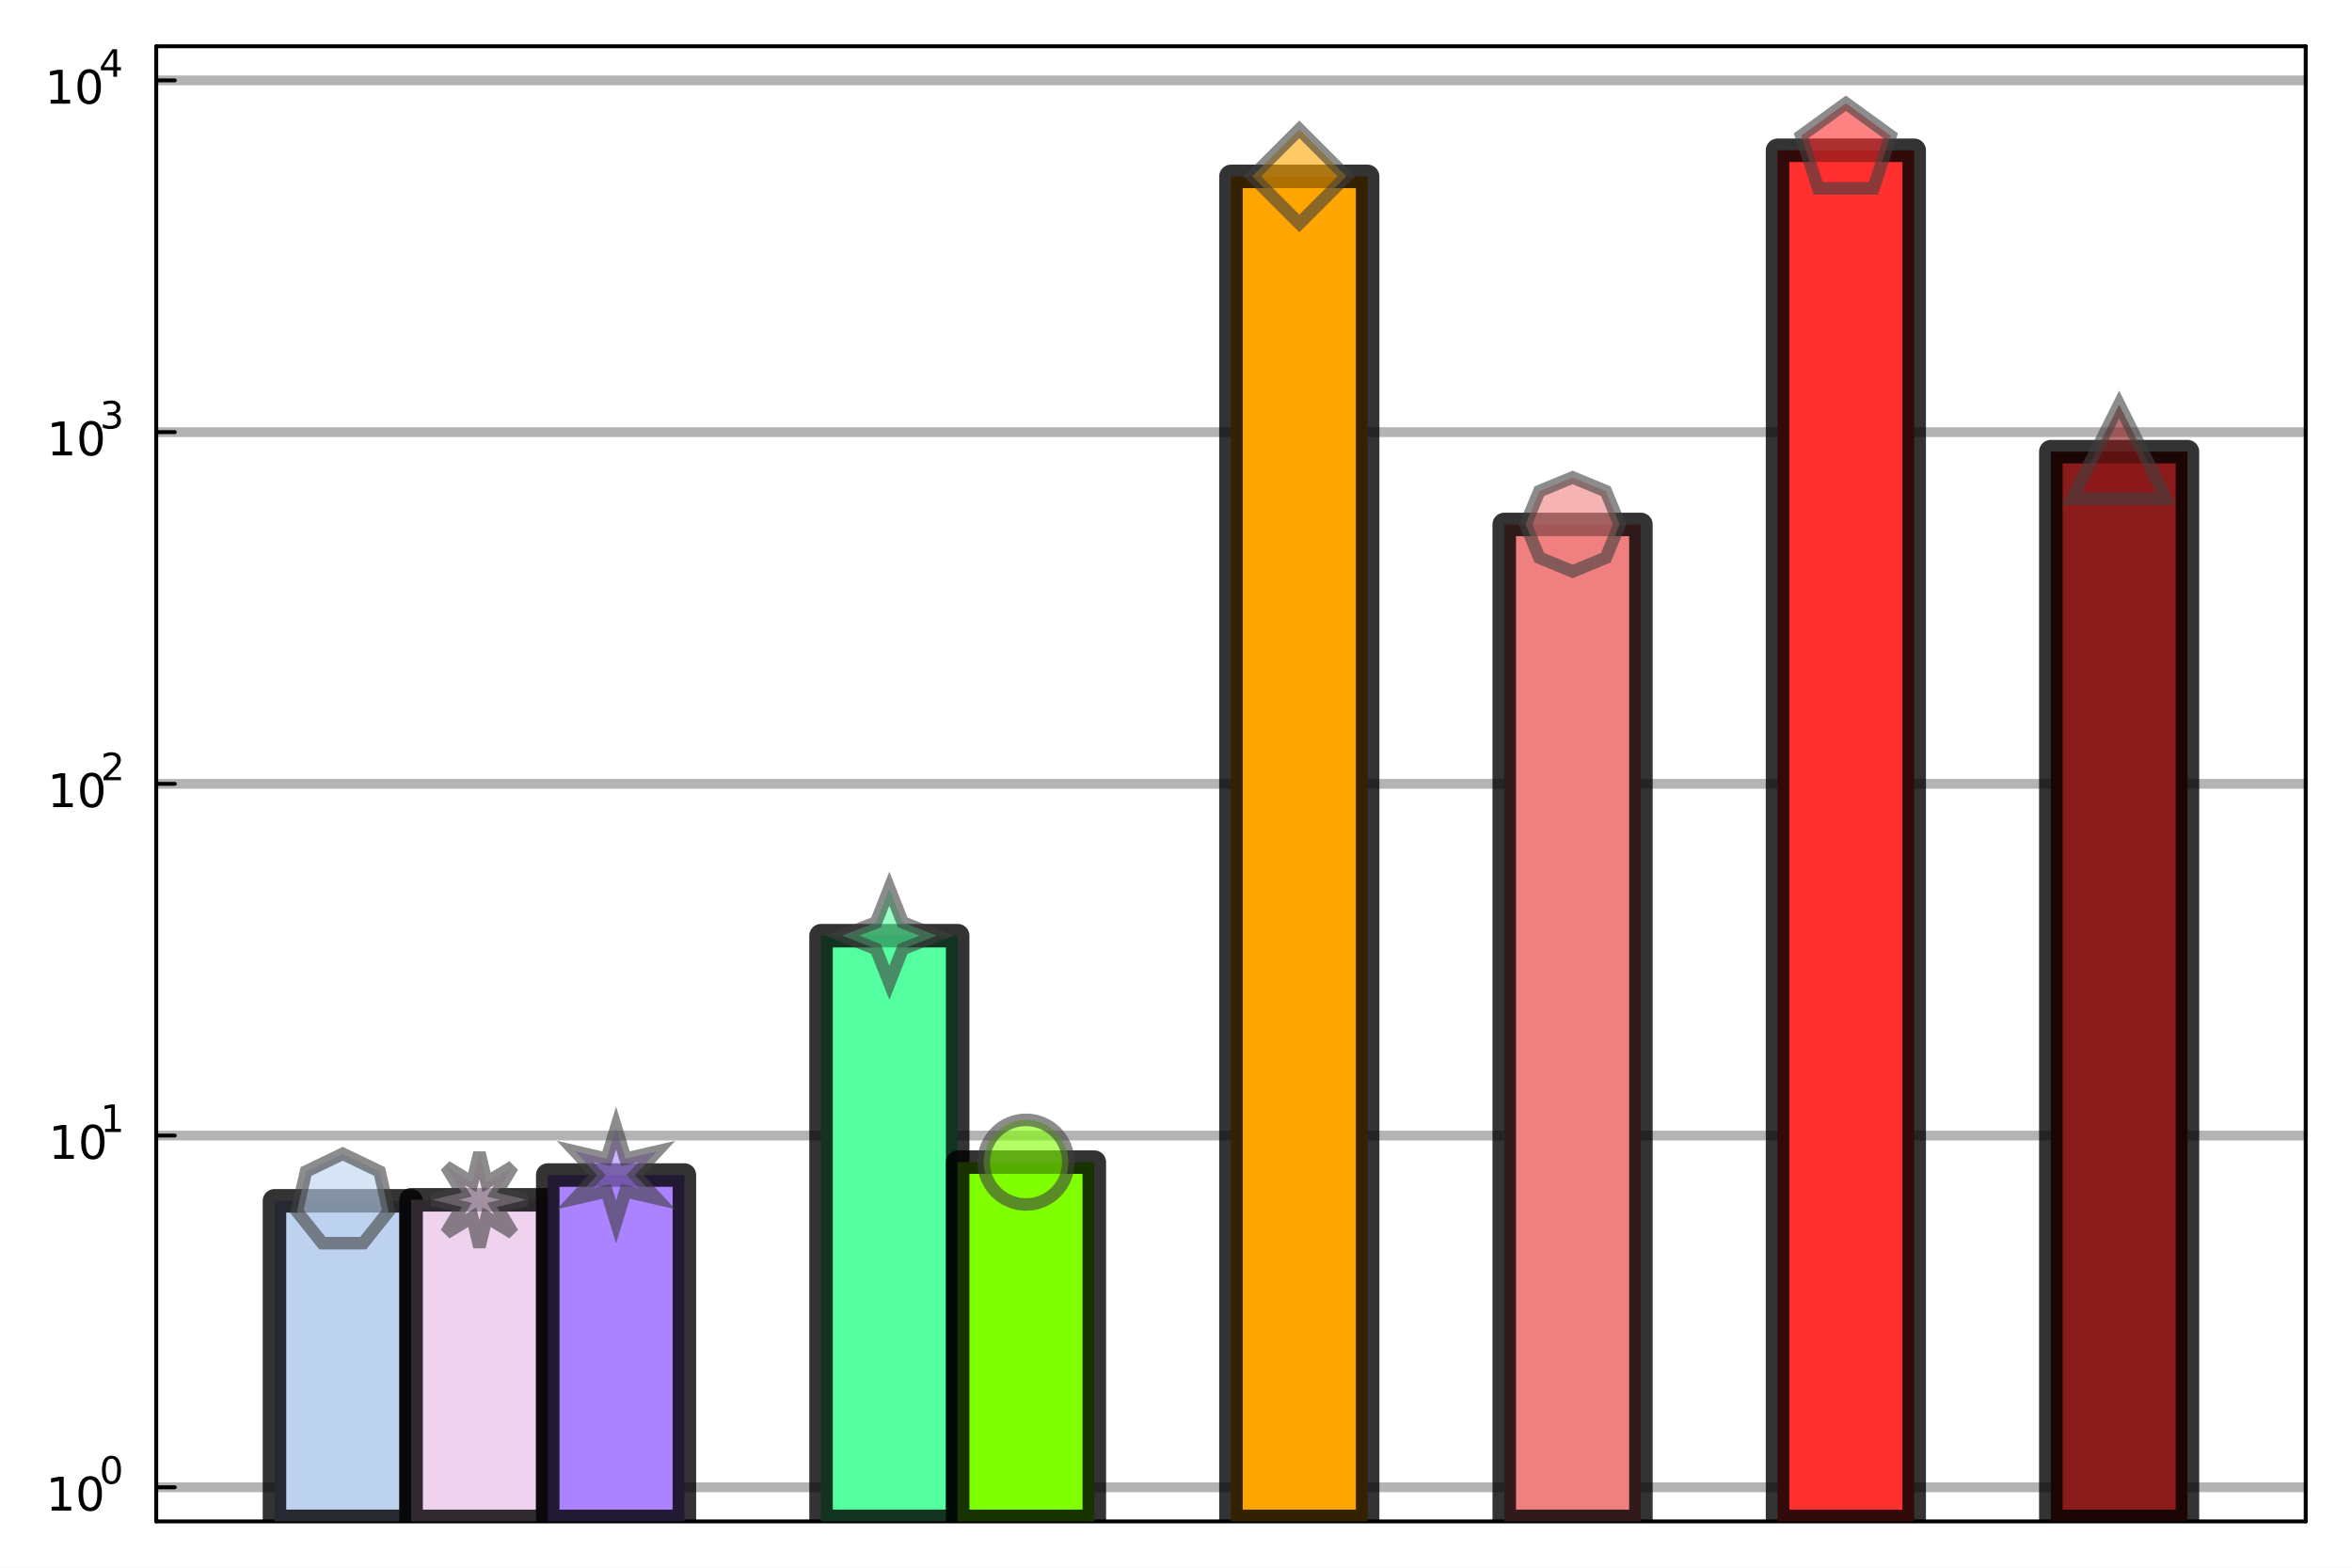
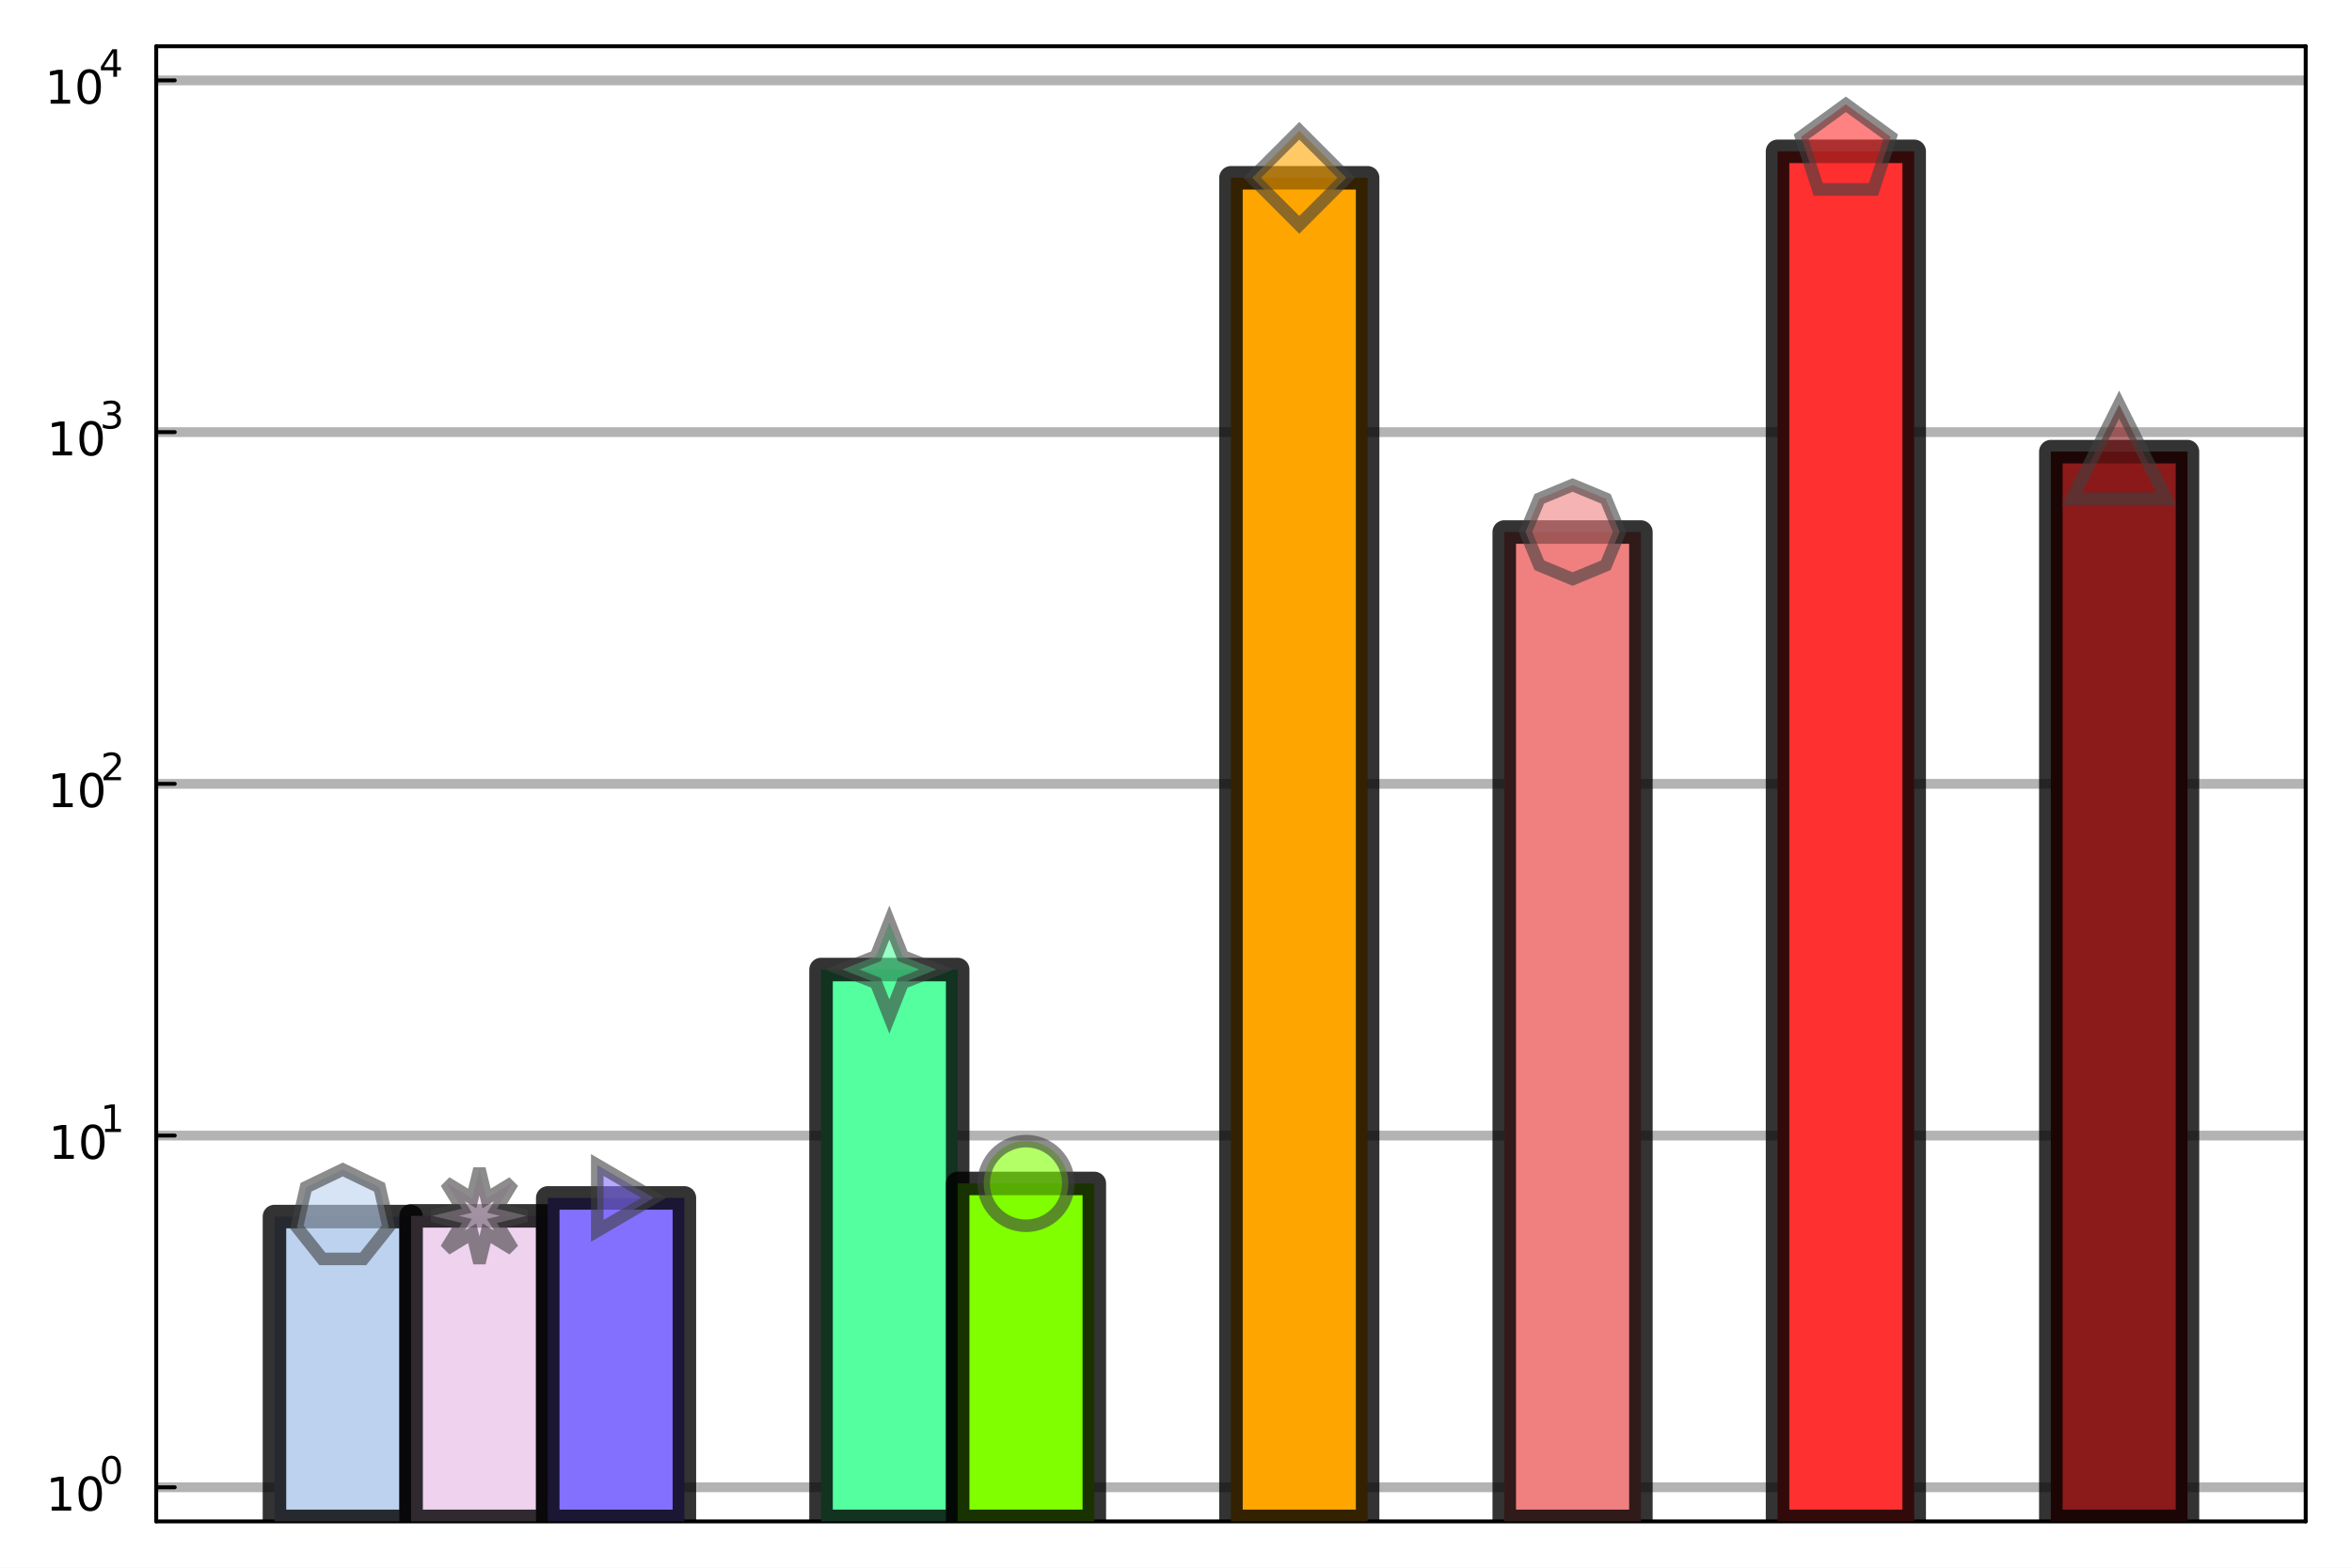
<svg xmlns="http://www.w3.org/2000/svg" width="600" height="400" viewBox="0 0 2400 1600">
  <defs>
-     <clipPath id="clip160">
+     <clipPath id="clip070">
      <rect x="0" y="0" width="2400" height="1600" />
    </clipPath>
  </defs>
-   <path clip-path="url(#clip160)" d=" M0 1600 L2400 1600 L2400 0 L0 0  Z   " fill="#ffffff" fill-rule="evenodd" fill-opacity="1" />
+   <path clip-path="url(#clip070)" d=" M0 1600 L2400 1600 L2400 0 L0 0  Z   " fill="#ffffff" fill-rule="evenodd" fill-opacity="1" />
  <defs>
-     <clipPath id="clip161">
+     <clipPath id="clip071">
      <rect x="480" y="0" width="1681" height="1600" />
    </clipPath>
  </defs>
-   <path clip-path="url(#clip160)" d=" M159.422 1552.76 L2352.76 1552.76 L2352.76 47.244 L159.422 47.244  Z   " fill="#ffffff" fill-rule="evenodd" fill-opacity="1" />
+   <path clip-path="url(#clip070)" d=" M159.422 1552.76 L2352.76 1552.76 L2352.76 47.244 L159.422 47.244  Z   " fill="#ffffff" fill-rule="evenodd" fill-opacity="1" />
  <defs>
-     <clipPath id="clip162">
+     <clipPath id="clip072">
      <rect x="159" y="47" width="2194" height="1507" />
    </clipPath>
  </defs>
-   <polyline clip-path="url(#clip160)" style="stroke:#000000; stroke-linecap:round; stroke-linejoin:round; stroke-width:4; stroke-opacity:1; fill:none" points="   159.422,1552.76 2352.76,1552.76    " />
-   <polyline clip-path="url(#clip160)" style="stroke:#000000; stroke-linecap:round; stroke-linejoin:round; stroke-width:4; stroke-opacity:1; fill:none" points="   159.422,47.244 2352.76,47.244    " />
-   <polyline clip-path="url(#clip162)" style="stroke:#000000; stroke-linecap:round; stroke-linejoin:round; stroke-width:10; stroke-opacity:0.3; fill:none" points="   159.422,1517.97 2352.76,1517.97    " />
-   <polyline clip-path="url(#clip162)" style="stroke:#000000; stroke-linecap:round; stroke-linejoin:round; stroke-width:10; stroke-opacity:0.3; fill:none" points="   159.422,1158.98 2352.76,1158.98    " />
-   <polyline clip-path="url(#clip162)" style="stroke:#000000; stroke-linecap:round; stroke-linejoin:round; stroke-width:10; stroke-opacity:0.3; fill:none" points="   159.422,800 2352.76,800    " />
-   <polyline clip-path="url(#clip162)" style="stroke:#000000; stroke-linecap:round; stroke-linejoin:round; stroke-width:10; stroke-opacity:0.3; fill:none" points="   159.422,441.017 2352.76,441.017    " />
-   <polyline clip-path="url(#clip162)" style="stroke:#000000; stroke-linecap:round; stroke-linejoin:round; stroke-width:10; stroke-opacity:0.3; fill:none" points="   159.422,82.033 2352.76,82.033    " />
-   <polyline clip-path="url(#clip160)" style="stroke:#000000; stroke-linecap:round; stroke-linejoin:round; stroke-width:4; stroke-opacity:1; fill:none" points="   159.422,1552.76 159.422,47.244    " />
-   <polyline clip-path="url(#clip160)" style="stroke:#000000; stroke-linecap:round; stroke-linejoin:round; stroke-width:4; stroke-opacity:1; fill:none" points="   2352.76,1552.76 2352.76,47.244    " />
-   <polyline clip-path="url(#clip160)" style="stroke:#000000; stroke-linecap:round; stroke-linejoin:round; stroke-width:4; stroke-opacity:1; fill:none" points="   159.422,1517.97 178.32,1517.97    " />
-   <polyline clip-path="url(#clip160)" style="stroke:#000000; stroke-linecap:round; stroke-linejoin:round; stroke-width:4; stroke-opacity:1; fill:none" points="   159.422,1158.98 178.32,1158.98    " />
-   <polyline clip-path="url(#clip160)" style="stroke:#000000; stroke-linecap:round; stroke-linejoin:round; stroke-width:4; stroke-opacity:1; fill:none" points="   159.422,800 178.32,800    " />
-   <polyline clip-path="url(#clip160)" style="stroke:#000000; stroke-linecap:round; stroke-linejoin:round; stroke-width:4; stroke-opacity:1; fill:none" points="   159.422,441.017 178.32,441.017    " />
-   <polyline clip-path="url(#clip160)" style="stroke:#000000; stroke-linecap:round; stroke-linejoin:round; stroke-width:4; stroke-opacity:1; fill:none" points="   159.422,82.033 178.32,82.033    " />
-   <path clip-path="url(#clip160)" d="M52.717 1537.76 L60.355 1537.76 L60.355 1511.39 L52.045 1513.06 L52.045 1508.8 L60.309 1507.13 L64.985 1507.13 L64.985 1537.76 L72.624 1537.76 L72.624 1541.69 L52.717 1541.69 L52.717 1537.76 Z" fill="#000000" fill-rule="evenodd" fill-opacity="1" />
-   <path clip-path="url(#clip160)" d="M92.068 1510.21 Q88.457 1510.21 86.629 1513.78 Q84.823 1517.32 84.823 1524.45 Q84.823 1531.56 86.629 1535.12 Q88.457 1538.66 92.068 1538.66 Q95.703 1538.66 97.508 1535.12 Q99.337 1531.56 99.337 1524.45 Q99.337 1517.32 97.508 1513.78 Q95.703 1510.21 92.068 1510.21 M92.068 1506.51 Q97.878 1506.51 100.934 1511.12 Q104.013 1515.7 104.013 1524.45 Q104.013 1533.18 100.934 1537.78 Q97.878 1542.37 92.068 1542.37 Q86.258 1542.37 83.18 1537.78 Q80.124 1533.18 80.124 1524.45 Q80.124 1515.7 83.18 1511.12 Q86.258 1506.51 92.068 1506.51 Z" fill="#000000" fill-rule="evenodd" fill-opacity="1" />
-   <path clip-path="url(#clip160)" d="M113.717 1488.71 Q110.783 1488.71 109.298 1491.6 Q107.831 1494.48 107.831 1500.27 Q107.831 1506.05 109.298 1508.94 Q110.783 1511.82 113.717 1511.82 Q116.67 1511.82 118.137 1508.94 Q119.623 1506.05 119.623 1500.27 Q119.623 1494.48 118.137 1491.6 Q116.67 1488.71 113.717 1488.71 M113.717 1485.7 Q118.438 1485.7 120.921 1489.44 Q123.422 1493.16 123.422 1500.27 Q123.422 1507.36 120.921 1511.11 Q118.438 1514.83 113.717 1514.83 Q108.997 1514.83 106.495 1511.11 Q104.013 1507.36 104.013 1500.27 Q104.013 1493.16 106.495 1489.44 Q108.997 1485.7 113.717 1485.7 Z" fill="#000000" fill-rule="evenodd" fill-opacity="1" />
-   <path clip-path="url(#clip160)" d="M55.406 1178.78 L63.045 1178.78 L63.045 1152.41 L54.735 1154.08 L54.735 1149.82 L62.999 1148.15 L67.675 1148.15 L67.675 1178.78 L75.314 1178.78 L75.314 1182.71 L55.406 1182.71 L55.406 1178.78 Z" fill="#000000" fill-rule="evenodd" fill-opacity="1" />
-   <path clip-path="url(#clip160)" d="M94.758 1151.23 Q91.147 1151.23 89.318 1154.79 Q87.513 1158.34 87.513 1165.47 Q87.513 1172.57 89.318 1176.14 Q91.147 1179.68 94.758 1179.68 Q98.392 1179.68 100.198 1176.14 Q102.026 1172.57 102.026 1165.47 Q102.026 1158.34 100.198 1154.79 Q98.392 1151.23 94.758 1151.23 M94.758 1147.53 Q100.568 1147.53 103.623 1152.13 Q106.702 1156.72 106.702 1165.47 Q106.702 1174.19 103.623 1178.8 Q100.568 1183.38 94.758 1183.38 Q88.948 1183.38 85.869 1178.8 Q82.813 1174.19 82.813 1165.47 Q82.813 1156.72 85.869 1152.13 Q88.948 1147.53 94.758 1147.53 Z" fill="#000000" fill-rule="evenodd" fill-opacity="1" />
-   <path clip-path="url(#clip160)" d="M107.248 1152.1 L113.454 1152.1 L113.454 1130.68 L106.702 1132.04 L106.702 1128.57 L113.417 1127.22 L117.216 1127.22 L117.216 1152.1 L123.422 1152.1 L123.422 1155.3 L107.248 1155.3 L107.248 1152.1 Z" fill="#000000" fill-rule="evenodd" fill-opacity="1" />
-   <path clip-path="url(#clip160)" d="M54.297 819.792 L61.935 819.792 L61.935 793.427 L53.625 795.093 L53.625 790.834 L61.889 789.168 L66.565 789.168 L66.565 819.792 L74.204 819.792 L74.204 823.728 L54.297 823.728 L54.297 819.792 Z" fill="#000000" fill-rule="evenodd" fill-opacity="1" />
-   <path clip-path="url(#clip160)" d="M93.648 792.246 Q90.037 792.246 88.208 795.811 Q86.403 799.353 86.403 806.482 Q86.403 813.589 88.208 817.154 Q90.037 820.695 93.648 820.695 Q97.282 820.695 99.088 817.154 Q100.917 813.589 100.917 806.482 Q100.917 799.353 99.088 795.811 Q97.282 792.246 93.648 792.246 M93.648 788.543 Q99.458 788.543 102.514 793.149 Q105.593 797.732 105.593 806.482 Q105.593 815.209 102.514 819.816 Q99.458 824.399 93.648 824.399 Q87.838 824.399 84.759 819.816 Q81.704 815.209 81.704 806.482 Q81.704 797.732 84.759 793.149 Q87.838 788.543 93.648 788.543 Z" fill="#000000" fill-rule="evenodd" fill-opacity="1" />
-   <path clip-path="url(#clip160)" d="M110.163 793.12 L123.422 793.12 L123.422 796.317 L105.593 796.317 L105.593 793.12 Q107.755 790.882 111.479 787.12 Q115.222 783.34 116.181 782.249 Q118.006 780.199 118.72 778.788 Q119.454 777.359 119.454 775.986 Q119.454 773.748 117.874 772.337 Q116.313 770.927 113.793 770.927 Q112.006 770.927 110.012 771.547 Q108.038 772.168 105.781 773.428 L105.781 769.591 Q108.075 768.67 110.069 768.2 Q112.062 767.729 113.717 767.729 Q118.081 767.729 120.676 769.911 Q123.272 772.093 123.272 775.742 Q123.272 777.472 122.614 779.033 Q121.974 780.575 120.263 782.682 Q119.792 783.227 117.272 785.841 Q114.752 788.437 110.163 793.12 Z" fill="#000000" fill-rule="evenodd" fill-opacity="1" />
-   <path clip-path="url(#clip160)" d="M53.638 460.809 L61.277 460.809 L61.277 434.443 L52.967 436.11 L52.967 431.851 L61.231 430.184 L65.907 430.184 L65.907 460.809 L73.546 460.809 L73.546 464.744 L53.638 464.744 L53.638 460.809 Z" fill="#000000" fill-rule="evenodd" fill-opacity="1" />
-   <path clip-path="url(#clip160)" d="M92.99 433.263 Q89.379 433.263 87.55 436.828 Q85.745 440.369 85.745 447.499 Q85.745 454.605 87.55 458.17 Q89.379 461.712 92.99 461.712 Q96.624 461.712 98.43 458.17 Q100.258 454.605 100.258 447.499 Q100.258 440.369 98.43 436.828 Q96.624 433.263 92.99 433.263 M92.99 429.559 Q98.8 429.559 101.856 434.166 Q104.934 438.749 104.934 447.499 Q104.934 456.226 101.856 460.832 Q98.8 465.415 92.99 465.415 Q87.18 465.415 84.101 460.832 Q81.046 456.226 81.046 447.499 Q81.046 438.749 84.101 434.166 Q87.18 429.559 92.99 429.559 Z" fill="#000000" fill-rule="evenodd" fill-opacity="1" />
-   <path clip-path="url(#clip160)" d="M117.63 422.194 Q120.357 422.777 121.88 424.62 Q123.422 426.463 123.422 429.171 Q123.422 433.328 120.564 435.603 Q117.705 437.879 112.439 437.879 Q110.671 437.879 108.79 437.522 Q106.928 437.183 104.934 436.487 L104.934 432.82 Q106.514 433.742 108.395 434.212 Q110.276 434.682 112.326 434.682 Q115.899 434.682 117.761 433.271 Q119.642 431.861 119.642 429.171 Q119.642 426.689 117.893 425.297 Q116.162 423.886 113.059 423.886 L109.787 423.886 L109.787 420.764 L113.21 420.764 Q116.012 420.764 117.498 419.654 Q118.984 418.526 118.984 416.42 Q118.984 414.257 117.441 413.109 Q115.918 411.943 113.059 411.943 Q111.498 411.943 109.711 412.282 Q107.925 412.62 105.781 413.335 L105.781 409.95 Q107.943 409.348 109.824 409.047 Q111.724 408.746 113.398 408.746 Q117.724 408.746 120.244 410.721 Q122.764 412.677 122.764 416.025 Q122.764 418.357 121.429 419.974 Q120.093 421.573 117.63 422.194 Z" fill="#000000" fill-rule="evenodd" fill-opacity="1" />
-   <path clip-path="url(#clip160)" d="M51.663 101.826 L59.302 101.826 L59.302 75.46 L50.992 77.127 L50.992 72.867 L59.256 71.201 L63.932 71.201 L63.932 101.826 L71.571 101.826 L71.571 105.761 L51.663 105.761 L51.663 101.826 Z" fill="#000000" fill-rule="evenodd" fill-opacity="1" />
-   <path clip-path="url(#clip160)" d="M91.015 74.279 Q87.404 74.279 85.575 77.844 Q83.77 81.386 83.77 88.516 Q83.77 95.622 85.575 99.187 Q87.404 102.728 91.015 102.728 Q94.649 102.728 96.455 99.187 Q98.284 95.622 98.284 88.516 Q98.284 81.386 96.455 77.844 Q94.649 74.279 91.015 74.279 M91.015 70.576 Q96.825 70.576 99.881 75.182 Q102.959 79.766 102.959 88.516 Q102.959 97.242 99.881 101.849 Q96.825 106.432 91.015 106.432 Q85.205 106.432 82.126 101.849 Q79.071 97.242 79.071 88.516 Q79.071 79.766 82.126 75.182 Q85.205 70.576 91.015 70.576 Z" fill="#000000" fill-rule="evenodd" fill-opacity="1" />
-   <path clip-path="url(#clip160)" d="M115.636 53.581 L106.044 68.57 L115.636 68.57 L115.636 53.581 M114.639 50.27 L119.416 50.27 L119.416 68.57 L123.422 68.57 L123.422 71.73 L119.416 71.73 L119.416 78.35 L115.636 78.35 L115.636 71.73 L102.959 71.73 L102.959 68.062 L114.639 50.27 Z" fill="#000000" fill-rule="evenodd" fill-opacity="1" />
-   <path clip-path="url(#clip162)" d=" M280.06 1225.57 L280.06 1552.76 L419.492 1552.76 L419.492 1225.57 L280.06 1225.57 L280.06 1225.57  Z   " fill="#bcd2ee" fill-rule="evenodd" fill-opacity="1" />
-   <polyline clip-path="url(#clip162)" style="stroke:#000000; stroke-linecap:round; stroke-linejoin:round; stroke-width:24; stroke-opacity:0.8; fill:none" points="   280.06,1225.57 280.06,1552.76 419.492,1552.76 419.492,1225.57 280.06,1225.57    " />
-   <path clip-path="url(#clip162)" d=" M419.492 1224.52 L419.492 1552.76 L558.925 1552.76 L558.925 1224.52 L419.492 1224.52 L419.492 1224.52  Z   " fill="#eed2ee" fill-rule="evenodd" fill-opacity="1" />
-   <polyline clip-path="url(#clip162)" style="stroke:#000000; stroke-linecap:round; stroke-linejoin:round; stroke-width:24; stroke-opacity:0.8; fill:none" points="   419.492,1224.52 419.492,1552.76 558.925,1552.76 558.925,1224.52 419.492,1224.52    " />
-   <path clip-path="url(#clip162)" d=" M558.925 1199.25 L558.925 1552.76 L698.358 1552.76 L698.358 1199.25 L558.925 1199.25 L558.925 1199.25  Z   " fill="#ab82ff" fill-rule="evenodd" fill-opacity="1" />
-   <polyline clip-path="url(#clip162)" style="stroke:#000000; stroke-linecap:round; stroke-linejoin:round; stroke-width:24; stroke-opacity:0.8; fill:none" points="   558.925,1199.25 558.925,1552.76 698.358,1552.76 698.358,1199.25 558.925,1199.25    " />
-   <path clip-path="url(#clip162)" d=" M837.791 954.968 L837.791 1552.76 L977.224 1552.76 L977.224 954.968 L837.791 954.968 L837.791 954.968  Z   " fill="#54ff9f" fill-rule="evenodd" fill-opacity="1" />
-   <polyline clip-path="url(#clip162)" style="stroke:#000000; stroke-linecap:round; stroke-linejoin:round; stroke-width:24; stroke-opacity:0.8; fill:none" points="   837.791,954.968 837.791,1552.76 977.224,1552.76 977.224,954.968 837.791,954.968    " />
-   <path clip-path="url(#clip162)" d=" M977.224 1186.11 L977.224 1552.76 L1116.66 1552.76 L1116.66 1186.11 L977.224 1186.11 L977.224 1186.11  Z   " fill="#7fff00" fill-rule="evenodd" fill-opacity="1" />
-   <polyline clip-path="url(#clip162)" style="stroke:#000000; stroke-linecap:round; stroke-linejoin:round; stroke-width:24; stroke-opacity:0.8; fill:none" points="   977.224,1186.11 977.224,1552.76 1116.66,1552.76 1116.66,1186.11 977.224,1186.11    " />
-   <path clip-path="url(#clip162)" d=" M1256.09 180.028 L1256.09 1552.76 L1395.52 1552.76 L1395.52 180.028 L1256.09 180.028 L1256.09 180.028  Z   " fill="#ffa500" fill-rule="evenodd" fill-opacity="1" />
-   <polyline clip-path="url(#clip162)" style="stroke:#000000; stroke-linecap:round; stroke-linejoin:round; stroke-width:24; stroke-opacity:0.8; fill:none" points="   1256.09,180.028 1256.09,1552.76 1395.52,1552.76 1395.52,180.028 1256.09,180.028    " />
-   <path clip-path="url(#clip162)" d=" M1534.95 535.251 L1534.95 1552.76 L1674.39 1552.76 L1674.39 535.251 L1534.95 535.251 L1534.95 535.251  Z   " fill="#f08080" fill-rule="evenodd" fill-opacity="1" />
-   <polyline clip-path="url(#clip162)" style="stroke:#000000; stroke-linecap:round; stroke-linejoin:round; stroke-width:24; stroke-opacity:0.8; fill:none" points="   1534.95,535.251 1534.95,1552.76 1674.39,1552.76 1674.39,535.251 1534.95,535.251    " />
-   <path clip-path="url(#clip162)" d=" M1813.82 153.393 L1813.82 1552.76 L1953.25 1552.76 L1953.25 153.393 L1813.82 153.393 L1813.82 153.393  Z   " fill="#ff3030" fill-rule="evenodd" fill-opacity="1" />
-   <polyline clip-path="url(#clip162)" style="stroke:#000000; stroke-linecap:round; stroke-linejoin:round; stroke-width:24; stroke-opacity:0.8; fill:none" points="   1813.82,153.393 1813.82,1552.76 1953.25,1552.76 1953.25,153.393 1813.82,153.393    " />
-   <path clip-path="url(#clip162)" d=" M2092.69 460.93 L2092.69 1552.76 L2232.12 1552.76 L2232.12 460.93 L2092.69 460.93 L2092.69 460.93  Z   " fill="#8b1a1a" fill-rule="evenodd" fill-opacity="1" />
-   <polyline clip-path="url(#clip162)" style="stroke:#000000; stroke-linecap:round; stroke-linejoin:round; stroke-width:24; stroke-opacity:0.8; fill:none" points="   2092.69,460.93 2092.69,1552.76 2232.12,1552.76 2232.12,460.93 2092.69,460.93    " />
-   <circle clip-path="url(#clip162)" style="fill:#bcd2ee; stroke:none; fill-opacity:0" cx="349.776" cy="1225.57" r="2" />
-   <circle clip-path="url(#clip162)" style="fill:#eed2ee; stroke:none; fill-opacity:0" cx="489.209" cy="1224.52" r="2" />
-   <circle clip-path="url(#clip162)" style="fill:#ab82ff; stroke:none; fill-opacity:0" cx="628.642" cy="1199.25" r="2" />
-   <circle clip-path="url(#clip162)" style="fill:#54ff9f; stroke:none; fill-opacity:0" cx="907.507" cy="954.968" r="2" />
-   <circle clip-path="url(#clip162)" style="fill:#7fff00; stroke:none; fill-opacity:0" cx="1046.94" cy="1186.11" r="2" />
-   <circle clip-path="url(#clip162)" style="fill:#ffa500; stroke:none; fill-opacity:0" cx="1325.81" cy="180.028" r="2" />
-   <circle clip-path="url(#clip162)" style="fill:#f08080; stroke:none; fill-opacity:0" cx="1604.67" cy="535.251" r="2" />
-   <circle clip-path="url(#clip162)" style="fill:#ff3030; stroke:none; fill-opacity:0" cx="1883.54" cy="153.393" r="2" />
-   <circle clip-path="url(#clip162)" style="fill:#8b1a1a; stroke:none; fill-opacity:0" cx="2162.4" cy="460.93" r="2" />
-   <path clip-path="url(#clip162)" d="M349.776 1177.57 L312.24 1195.67 L302.976 1236.27 L328.944 1268.82 L370.608 1268.82 L396.576 1236.27 L387.312 1195.67 Z" fill="#bcd2ee" fill-rule="evenodd" fill-opacity="0.6" stroke="#404040" stroke-opacity="0.6" stroke-width="12.8" />
-   <path clip-path="url(#clip162)" d="M489.209 1272.52 L481.865 1242.28 L455.273 1258.45 L471.449 1231.86 L441.209 1224.52 L471.449 1217.17 L455.273 1190.58 L481.865 1206.76 L489.209 1176.52 L496.553 1206.76 L523.145 1190.58 L506.969 1217.17 L537.209 1224.52 L506.969 1231.86 L523.145 1258.45 L496.553 1242.28 L489.209 1272.52 Z" fill="#eed2ee" fill-rule="evenodd" fill-opacity="0.6" stroke="#404040" stroke-opacity="0.6" stroke-width="12.8" />
-   <path clip-path="url(#clip162)" d="M628.642 1247.25 L619.042 1215.85 L587.074 1223.25 L609.442 1199.25 L587.074 1175.25 L619.042 1182.64 L628.642 1151.25 L638.242 1182.64 L670.21 1175.25 L647.842 1199.25 L670.21 1223.25 L638.242 1215.85 L628.642 1247.25 Z" fill="#ab82ff" fill-rule="evenodd" fill-opacity="0.6" stroke="#404040" stroke-opacity="0.6" stroke-width="12.8" />
-   <path clip-path="url(#clip162)" d="M907.507 1002.97 L893.923 968.552 L859.507 954.968 L893.923 941.384 L907.507 906.968 L921.091 941.384 L955.507 954.968 L921.091 968.552 L907.507 1002.97 Z" fill="#54ff9f" fill-rule="evenodd" fill-opacity="0.6" stroke="#404040" stroke-opacity="0.6" stroke-width="12.8" />
-   <circle clip-path="url(#clip162)" cx="1046.94" cy="1186.11" r="43.2" fill="#7fff00" fill-rule="evenodd" fill-opacity="0.6" stroke="#404040" stroke-opacity="0.6" stroke-width="12.8" />
-   <path clip-path="url(#clip162)" d="M1325.81 132.028 L1277.81 180.028 L1325.81 228.028 L1373.81 180.028 L1325.81 132.028 Z" fill="#ffa500" fill-rule="evenodd" fill-opacity="0.6" stroke="#404040" stroke-opacity="0.6" stroke-width="12.8" />
-   <path clip-path="url(#clip162)" d="M1604.67 583.251 L1570.74 569.187 L1556.67 535.251 L1570.74 501.315 L1604.67 487.251 L1638.61 501.315 L1652.67 535.251 L1638.61 569.187 Z" fill="#f08080" fill-rule="evenodd" fill-opacity="0.6" stroke="#404040" stroke-opacity="0.6" stroke-width="12.8" />
-   <path clip-path="url(#clip162)" d="M1883.54 105.393 L1837.89 138.561 L1855.31 192.225 L1911.76 192.225 L1929.18 138.561 Z" fill="#ff3030" fill-rule="evenodd" fill-opacity="0.6" stroke="#404040" stroke-opacity="0.6" stroke-width="12.8" />
-   <path clip-path="url(#clip162)" d="M2162.4 412.93 L2114.4 508.93 L2210.4 508.93 L2162.4 412.93 Z" fill="#8b1a1a" fill-rule="evenodd" fill-opacity="0.6" stroke="#404040" stroke-opacity="0.6" stroke-width="12.8" />
+   <polyline clip-path="url(#clip070)" style="stroke:#000000; stroke-linecap:round; stroke-linejoin:round; stroke-width:4; stroke-opacity:1; fill:none" points="   159.422,1552.76 2352.76,1552.76    " />
+   <polyline clip-path="url(#clip070)" style="stroke:#000000; stroke-linecap:round; stroke-linejoin:round; stroke-width:4; stroke-opacity:1; fill:none" points="   159.422,47.244 2352.76,47.244    " />
+   <polyline clip-path="url(#clip072)" style="stroke:#000000; stroke-linecap:round; stroke-linejoin:round; stroke-width:10; stroke-opacity:0.3; fill:none" points="   159.422,1517.97 2352.76,1517.97    " />
+   <polyline clip-path="url(#clip072)" style="stroke:#000000; stroke-linecap:round; stroke-linejoin:round; stroke-width:10; stroke-opacity:0.3; fill:none" points="   159.422,1158.98 2352.76,1158.98    " />
+   <polyline clip-path="url(#clip072)" style="stroke:#000000; stroke-linecap:round; stroke-linejoin:round; stroke-width:10; stroke-opacity:0.3; fill:none" points="   159.422,800 2352.76,800    " />
+   <polyline clip-path="url(#clip072)" style="stroke:#000000; stroke-linecap:round; stroke-linejoin:round; stroke-width:10; stroke-opacity:0.3; fill:none" points="   159.422,441.017 2352.76,441.017    " />
+   <polyline clip-path="url(#clip072)" style="stroke:#000000; stroke-linecap:round; stroke-linejoin:round; stroke-width:10; stroke-opacity:0.3; fill:none" points="   159.422,82.033 2352.76,82.033    " />
+   <polyline clip-path="url(#clip070)" style="stroke:#000000; stroke-linecap:round; stroke-linejoin:round; stroke-width:4; stroke-opacity:1; fill:none" points="   159.422,1552.76 159.422,47.244    " />
+   <polyline clip-path="url(#clip070)" style="stroke:#000000; stroke-linecap:round; stroke-linejoin:round; stroke-width:4; stroke-opacity:1; fill:none" points="   2352.76,1552.76 2352.76,47.244    " />
+   <polyline clip-path="url(#clip070)" style="stroke:#000000; stroke-linecap:round; stroke-linejoin:round; stroke-width:4; stroke-opacity:1; fill:none" points="   159.422,1517.97 178.32,1517.97    " />
+   <polyline clip-path="url(#clip070)" style="stroke:#000000; stroke-linecap:round; stroke-linejoin:round; stroke-width:4; stroke-opacity:1; fill:none" points="   159.422,1158.98 178.32,1158.98    " />
+   <polyline clip-path="url(#clip070)" style="stroke:#000000; stroke-linecap:round; stroke-linejoin:round; stroke-width:4; stroke-opacity:1; fill:none" points="   159.422,800 178.32,800    " />
+   <polyline clip-path="url(#clip070)" style="stroke:#000000; stroke-linecap:round; stroke-linejoin:round; stroke-width:4; stroke-opacity:1; fill:none" points="   159.422,441.017 178.32,441.017    " />
+   <polyline clip-path="url(#clip070)" style="stroke:#000000; stroke-linecap:round; stroke-linejoin:round; stroke-width:4; stroke-opacity:1; fill:none" points="   159.422,82.033 178.32,82.033    " />
+   <path clip-path="url(#clip070)" d="M52.717 1537.76 L60.355 1537.76 L60.355 1511.39 L52.045 1513.06 L52.045 1508.8 L60.309 1507.13 L64.985 1507.13 L64.985 1537.76 L72.624 1537.76 L72.624 1541.69 L52.717 1541.69 L52.717 1537.76 Z" fill="#000000" fill-rule="evenodd" fill-opacity="1" />
+   <path clip-path="url(#clip070)" d="M92.068 1510.21 Q88.457 1510.21 86.629 1513.78 Q84.823 1517.32 84.823 1524.45 Q84.823 1531.56 86.629 1535.12 Q88.457 1538.66 92.068 1538.66 Q95.703 1538.66 97.508 1535.12 Q99.337 1531.56 99.337 1524.45 Q99.337 1517.32 97.508 1513.78 Q95.703 1510.21 92.068 1510.21 M92.068 1506.51 Q97.878 1506.51 100.934 1511.12 Q104.013 1515.7 104.013 1524.45 Q104.013 1533.18 100.934 1537.78 Q97.878 1542.37 92.068 1542.37 Q86.258 1542.37 83.18 1537.78 Q80.124 1533.18 80.124 1524.45 Q80.124 1515.7 83.18 1511.12 Q86.258 1506.51 92.068 1506.51 Z" fill="#000000" fill-rule="evenodd" fill-opacity="1" />
+   <path clip-path="url(#clip070)" d="M113.717 1488.71 Q110.783 1488.71 109.298 1491.6 Q107.831 1494.48 107.831 1500.27 Q107.831 1506.05 109.298 1508.94 Q110.783 1511.82 113.717 1511.82 Q116.67 1511.82 118.137 1508.94 Q119.623 1506.05 119.623 1500.27 Q119.623 1494.48 118.137 1491.6 Q116.67 1488.71 113.717 1488.71 M113.717 1485.7 Q118.438 1485.7 120.921 1489.44 Q123.422 1493.16 123.422 1500.27 Q123.422 1507.36 120.921 1511.11 Q118.438 1514.83 113.717 1514.83 Q108.997 1514.83 106.495 1511.11 Q104.013 1507.36 104.013 1500.27 Q104.013 1493.16 106.495 1489.44 Q108.997 1485.7 113.717 1485.7 Z" fill="#000000" fill-rule="evenodd" fill-opacity="1" />
+   <path clip-path="url(#clip070)" d="M55.406 1178.78 L63.045 1178.78 L63.045 1152.41 L54.735 1154.08 L54.735 1149.82 L62.999 1148.15 L67.675 1148.15 L67.675 1178.78 L75.314 1178.78 L75.314 1182.71 L55.406 1182.71 L55.406 1178.78 Z" fill="#000000" fill-rule="evenodd" fill-opacity="1" />
+   <path clip-path="url(#clip070)" d="M94.758 1151.23 Q91.147 1151.23 89.318 1154.79 Q87.513 1158.34 87.513 1165.47 Q87.513 1172.57 89.318 1176.14 Q91.147 1179.68 94.758 1179.68 Q98.392 1179.68 100.198 1176.14 Q102.026 1172.57 102.026 1165.47 Q102.026 1158.34 100.198 1154.79 Q98.392 1151.23 94.758 1151.23 M94.758 1147.53 Q100.568 1147.53 103.623 1152.13 Q106.702 1156.72 106.702 1165.47 Q106.702 1174.19 103.623 1178.8 Q100.568 1183.38 94.758 1183.38 Q88.948 1183.38 85.869 1178.8 Q82.813 1174.19 82.813 1165.47 Q82.813 1156.72 85.869 1152.13 Q88.948 1147.53 94.758 1147.53 Z" fill="#000000" fill-rule="evenodd" fill-opacity="1" />
+   <path clip-path="url(#clip070)" d="M107.248 1152.1 L113.454 1152.1 L113.454 1130.68 L106.702 1132.04 L106.702 1128.57 L113.417 1127.22 L117.216 1127.22 L117.216 1152.1 L123.422 1152.1 L123.422 1155.3 L107.248 1155.3 L107.248 1152.1 Z" fill="#000000" fill-rule="evenodd" fill-opacity="1" />
+   <path clip-path="url(#clip070)" d="M54.297 819.792 L61.935 819.792 L61.935 793.427 L53.625 795.093 L53.625 790.834 L61.889 789.168 L66.565 789.168 L66.565 819.792 L74.204 819.792 L74.204 823.728 L54.297 823.728 L54.297 819.792 Z" fill="#000000" fill-rule="evenodd" fill-opacity="1" />
+   <path clip-path="url(#clip070)" d="M93.648 792.246 Q90.037 792.246 88.208 795.811 Q86.403 799.353 86.403 806.482 Q86.403 813.589 88.208 817.154 Q90.037 820.695 93.648 820.695 Q97.282 820.695 99.088 817.154 Q100.917 813.589 100.917 806.482 Q100.917 799.353 99.088 795.811 Q97.282 792.246 93.648 792.246 M93.648 788.543 Q99.458 788.543 102.514 793.149 Q105.593 797.732 105.593 806.482 Q105.593 815.209 102.514 819.816 Q99.458 824.399 93.648 824.399 Q87.838 824.399 84.759 819.816 Q81.704 815.209 81.704 806.482 Q81.704 797.732 84.759 793.149 Q87.838 788.543 93.648 788.543 Z" fill="#000000" fill-rule="evenodd" fill-opacity="1" />
+   <path clip-path="url(#clip070)" d="M110.163 793.12 L123.422 793.12 L123.422 796.317 L105.593 796.317 L105.593 793.12 Q107.755 790.882 111.479 787.12 Q115.222 783.34 116.181 782.249 Q118.006 780.199 118.72 778.788 Q119.454 777.359 119.454 775.986 Q119.454 773.748 117.874 772.337 Q116.313 770.927 113.793 770.927 Q112.006 770.927 110.012 771.547 Q108.038 772.168 105.781 773.428 L105.781 769.591 Q108.075 768.67 110.069 768.2 Q112.062 767.729 113.717 767.729 Q118.081 767.729 120.676 769.911 Q123.272 772.093 123.272 775.742 Q123.272 777.472 122.614 779.033 Q121.974 780.575 120.263 782.682 Q119.792 783.227 117.272 785.841 Q114.752 788.437 110.163 793.12 Z" fill="#000000" fill-rule="evenodd" fill-opacity="1" />
+   <path clip-path="url(#clip070)" d="M53.638 460.809 L61.277 460.809 L61.277 434.443 L52.967 436.11 L52.967 431.851 L61.231 430.184 L65.907 430.184 L65.907 460.809 L73.546 460.809 L73.546 464.744 L53.638 464.744 L53.638 460.809 Z" fill="#000000" fill-rule="evenodd" fill-opacity="1" />
+   <path clip-path="url(#clip070)" d="M92.99 433.263 Q89.379 433.263 87.55 436.828 Q85.745 440.369 85.745 447.499 Q85.745 454.605 87.55 458.17 Q89.379 461.712 92.99 461.712 Q96.624 461.712 98.43 458.17 Q100.258 454.605 100.258 447.499 Q100.258 440.369 98.43 436.828 Q96.624 433.263 92.99 433.263 M92.99 429.559 Q98.8 429.559 101.856 434.166 Q104.934 438.749 104.934 447.499 Q104.934 456.226 101.856 460.832 Q98.8 465.415 92.99 465.415 Q87.18 465.415 84.101 460.832 Q81.046 456.226 81.046 447.499 Q81.046 438.749 84.101 434.166 Q87.18 429.559 92.99 429.559 Z" fill="#000000" fill-rule="evenodd" fill-opacity="1" />
+   <path clip-path="url(#clip070)" d="M117.63 422.194 Q120.357 422.777 121.88 424.62 Q123.422 426.463 123.422 429.171 Q123.422 433.328 120.564 435.603 Q117.705 437.879 112.439 437.879 Q110.671 437.879 108.79 437.522 Q106.928 437.183 104.934 436.487 L104.934 432.82 Q106.514 433.742 108.395 434.212 Q110.276 434.682 112.326 434.682 Q115.899 434.682 117.761 433.271 Q119.642 431.861 119.642 429.171 Q119.642 426.689 117.893 425.297 Q116.162 423.886 113.059 423.886 L109.787 423.886 L109.787 420.764 L113.21 420.764 Q116.012 420.764 117.498 419.654 Q118.984 418.526 118.984 416.42 Q118.984 414.257 117.441 413.109 Q115.918 411.943 113.059 411.943 Q111.498 411.943 109.711 412.282 Q107.925 412.62 105.781 413.335 L105.781 409.95 Q107.943 409.348 109.824 409.047 Q111.724 408.746 113.398 408.746 Q117.724 408.746 120.244 410.721 Q122.764 412.677 122.764 416.025 Q122.764 418.357 121.429 419.974 Q120.093 421.573 117.63 422.194 Z" fill="#000000" fill-rule="evenodd" fill-opacity="1" />
+   <path clip-path="url(#clip070)" d="M51.663 101.826 L59.302 101.826 L59.302 75.46 L50.992 77.127 L50.992 72.867 L59.256 71.201 L63.932 71.201 L63.932 101.826 L71.571 101.826 L71.571 105.761 L51.663 105.761 L51.663 101.826 Z" fill="#000000" fill-rule="evenodd" fill-opacity="1" />
+   <path clip-path="url(#clip070)" d="M91.015 74.279 Q87.404 74.279 85.575 77.844 Q83.77 81.386 83.77 88.516 Q83.77 95.622 85.575 99.187 Q87.404 102.728 91.015 102.728 Q94.649 102.728 96.455 99.187 Q98.284 95.622 98.284 88.516 Q98.284 81.386 96.455 77.844 Q94.649 74.279 91.015 74.279 M91.015 70.576 Q96.825 70.576 99.881 75.182 Q102.959 79.766 102.959 88.516 Q102.959 97.242 99.881 101.849 Q96.825 106.432 91.015 106.432 Q85.205 106.432 82.126 101.849 Q79.071 97.242 79.071 88.516 Q79.071 79.766 82.126 75.182 Q85.205 70.576 91.015 70.576 Z" fill="#000000" fill-rule="evenodd" fill-opacity="1" />
+   <path clip-path="url(#clip070)" d="M115.636 53.581 L106.044 68.57 L115.636 68.57 L115.636 53.581 M114.639 50.27 L119.416 50.27 L119.416 68.57 L123.422 68.57 L123.422 71.73 L119.416 71.73 L119.416 78.35 L115.636 78.35 L115.636 71.73 L102.959 71.73 L102.959 68.062 L114.639 50.27 Z" fill="#000000" fill-rule="evenodd" fill-opacity="1" />
+   <path clip-path="url(#clip072)" d=" M280.06 1241.61 L280.06 1552.76 L419.492 1552.76 L419.492 1241.61 L280.06 1241.61 L280.06 1241.61  Z   " fill="#bcd2ee" fill-rule="evenodd" fill-opacity="1" />
+   <polyline clip-path="url(#clip072)" style="stroke:#000000; stroke-linecap:round; stroke-linejoin:round; stroke-width:24; stroke-opacity:0.8; fill:none" points="   280.06,1241.61 280.06,1552.76 419.492,1552.76 419.492,1241.61 280.06,1241.61    " />
+   <path clip-path="url(#clip072)" d=" M419.492 1240.9 L419.492 1552.76 L558.925 1552.76 L558.925 1240.9 L419.492 1240.9 L419.492 1240.9  Z   " fill="#eed2ee" fill-rule="evenodd" fill-opacity="1" />
+   <polyline clip-path="url(#clip072)" style="stroke:#000000; stroke-linecap:round; stroke-linejoin:round; stroke-width:24; stroke-opacity:0.8; fill:none" points="   419.492,1240.9 419.492,1552.76 558.925,1552.76 558.925,1240.9 419.492,1240.9    " />
+   <path clip-path="url(#clip072)" d=" M558.925 1222.61 L558.925 1552.76 L698.358 1552.76 L698.358 1222.61 L558.925 1222.61 L558.925 1222.61  Z   " fill="#8470ff" fill-rule="evenodd" fill-opacity="1" />
+   <polyline clip-path="url(#clip072)" style="stroke:#000000; stroke-linecap:round; stroke-linejoin:round; stroke-width:24; stroke-opacity:0.8; fill:none" points="   558.925,1222.61 558.925,1552.76 698.358,1552.76 698.358,1222.61 558.925,1222.61    " />
+   <path clip-path="url(#clip072)" d=" M837.791 989.507 L837.791 1552.76 L977.224 1552.76 L977.224 989.507 L837.791 989.507 L837.791 989.507  Z   " fill="#54ff9f" fill-rule="evenodd" fill-opacity="1" />
+   <polyline clip-path="url(#clip072)" style="stroke:#000000; stroke-linecap:round; stroke-linejoin:round; stroke-width:24; stroke-opacity:0.8; fill:none" points="   837.791,989.507 837.791,1552.76 977.224,1552.76 977.224,989.507 837.791,989.507    " />
+   <path clip-path="url(#clip072)" d=" M977.224 1207.83 L977.224 1552.76 L1116.66 1552.76 L1116.66 1207.83 L977.224 1207.83 L977.224 1207.83  Z   " fill="#7fff00" fill-rule="evenodd" fill-opacity="1" />
+   <polyline clip-path="url(#clip072)" style="stroke:#000000; stroke-linecap:round; stroke-linejoin:round; stroke-width:24; stroke-opacity:0.8; fill:none" points="   977.224,1207.83 977.224,1552.76 1116.66,1552.76 1116.66,1207.83 977.224,1207.83    " />
+   <path clip-path="url(#clip072)" d=" M1256.09 181.469 L1256.09 1552.76 L1395.52 1552.76 L1395.52 181.469 L1256.09 181.469 L1256.09 181.469  Z   " fill="#ffa500" fill-rule="evenodd" fill-opacity="1" />
+   <polyline clip-path="url(#clip072)" style="stroke:#000000; stroke-linecap:round; stroke-linejoin:round; stroke-width:24; stroke-opacity:0.8; fill:none" points="   1256.09,181.469 1256.09,1552.76 1395.52,1552.76 1395.52,181.469 1256.09,181.469    " />
+   <path clip-path="url(#clip072)" d=" M1534.95 542.987 L1534.95 1552.76 L1674.39 1552.76 L1674.39 542.987 L1534.95 542.987 L1534.95 542.987  Z   " fill="#f08080" fill-rule="evenodd" fill-opacity="1" />
+   <polyline clip-path="url(#clip072)" style="stroke:#000000; stroke-linecap:round; stroke-linejoin:round; stroke-width:24; stroke-opacity:0.8; fill:none" points="   1534.95,542.987 1534.95,1552.76 1674.39,1552.76 1674.39,542.987 1534.95,542.987    " />
+   <path clip-path="url(#clip072)" d=" M1813.82 154.47 L1813.82 1552.76 L1953.25 1552.76 L1953.25 154.47 L1813.82 154.47 L1813.82 154.47  Z   " fill="#ff3030" fill-rule="evenodd" fill-opacity="1" />
+   <polyline clip-path="url(#clip072)" style="stroke:#000000; stroke-linecap:round; stroke-linejoin:round; stroke-width:24; stroke-opacity:0.8; fill:none" points="   1813.82,154.47 1813.82,1552.76 1953.25,1552.76 1953.25,154.47 1813.82,154.47    " />
+   <path clip-path="url(#clip072)" d=" M2092.69 460.93 L2092.69 1552.76 L2232.12 1552.76 L2232.12 460.93 L2092.69 460.93 L2092.69 460.93  Z   " fill="#8b1a1a" fill-rule="evenodd" fill-opacity="1" />
+   <polyline clip-path="url(#clip072)" style="stroke:#000000; stroke-linecap:round; stroke-linejoin:round; stroke-width:24; stroke-opacity:0.8; fill:none" points="   2092.69,460.93 2092.69,1552.76 2232.12,1552.76 2232.12,460.93 2092.69,460.93    " />
+   <circle clip-path="url(#clip072)" style="fill:#bcd2ee; stroke:none; fill-opacity:0" cx="349.776" cy="1241.61" r="2" />
+   <circle clip-path="url(#clip072)" style="fill:#eed2ee; stroke:none; fill-opacity:0" cx="489.209" cy="1240.9" r="2" />
+   <circle clip-path="url(#clip072)" style="fill:#8470ff; stroke:none; fill-opacity:0" cx="628.642" cy="1222.61" r="2" />
+   <circle clip-path="url(#clip072)" style="fill:#54ff9f; stroke:none; fill-opacity:0" cx="907.507" cy="989.507" r="2" />
+   <circle clip-path="url(#clip072)" style="fill:#7fff00; stroke:none; fill-opacity:0" cx="1046.94" cy="1207.83" r="2" />
+   <circle clip-path="url(#clip072)" style="fill:#ffa500; stroke:none; fill-opacity:0" cx="1325.81" cy="181.469" r="2" />
+   <circle clip-path="url(#clip072)" style="fill:#f08080; stroke:none; fill-opacity:0" cx="1604.67" cy="542.987" r="2" />
+   <circle clip-path="url(#clip072)" style="fill:#ff3030; stroke:none; fill-opacity:0" cx="1883.54" cy="154.47" r="2" />
+   <circle clip-path="url(#clip072)" style="fill:#8b1a1a; stroke:none; fill-opacity:0" cx="2162.4" cy="460.93" r="2" />
+   <path clip-path="url(#clip072)" d="M349.776 1193.61 L312.24 1211.71 L302.976 1252.32 L328.944 1284.86 L370.608 1284.86 L396.576 1252.32 L387.312 1211.71 Z" fill="#bcd2ee" fill-rule="evenodd" fill-opacity="0.6" stroke="#404040" stroke-opacity="0.6" stroke-width="12.8" />
+   <path clip-path="url(#clip072)" d="M489.209 1288.9 L481.865 1258.66 L455.273 1274.84 L471.449 1248.25 L441.209 1240.9 L471.449 1233.56 L455.273 1206.97 L481.865 1223.14 L489.209 1192.9 L496.553 1223.14 L523.145 1206.97 L506.969 1233.56 L537.209 1240.9 L506.969 1248.25 L523.145 1274.84 L496.553 1258.66 L489.209 1288.9 Z" fill="#eed2ee" fill-rule="evenodd" fill-opacity="0.6" stroke="#404040" stroke-opacity="0.6" stroke-width="12.8" />
+   <path clip-path="url(#clip072)" d="M667.042 1222.61 L609.442 1189.01 L609.442 1256.21 L667.042 1222.61 Z" fill="#8470ff" fill-rule="evenodd" fill-opacity="0.6" stroke="#404040" stroke-opacity="0.6" stroke-width="12.8" />
+   <path clip-path="url(#clip072)" d="M907.507 1037.51 L893.923 1003.09 L859.507 989.507 L893.923 975.923 L907.507 941.507 L921.091 975.923 L955.507 989.507 L921.091 1003.09 L907.507 1037.51 Z" fill="#54ff9f" fill-rule="evenodd" fill-opacity="0.6" stroke="#404040" stroke-opacity="0.6" stroke-width="12.8" />
+   <circle clip-path="url(#clip072)" cx="1046.94" cy="1207.83" r="43.2" fill="#7fff00" fill-rule="evenodd" fill-opacity="0.6" stroke="#404040" stroke-opacity="0.6" stroke-width="12.8" />
+   <path clip-path="url(#clip072)" d="M1325.81 133.469 L1277.81 181.469 L1325.81 229.469 L1373.81 181.469 L1325.81 133.469 Z" fill="#ffa500" fill-rule="evenodd" fill-opacity="0.6" stroke="#404040" stroke-opacity="0.6" stroke-width="12.8" />
+   <path clip-path="url(#clip072)" d="M1604.67 590.987 L1570.74 576.923 L1556.67 542.987 L1570.74 509.051 L1604.67 494.987 L1638.61 509.051 L1652.67 542.987 L1638.61 576.923 Z" fill="#f08080" fill-rule="evenodd" fill-opacity="0.6" stroke="#404040" stroke-opacity="0.6" stroke-width="12.8" />
+   <path clip-path="url(#clip072)" d="M1883.54 106.47 L1837.89 139.638 L1855.31 193.302 L1911.76 193.302 L1929.18 139.638 Z" fill="#ff3030" fill-rule="evenodd" fill-opacity="0.6" stroke="#404040" stroke-opacity="0.6" stroke-width="12.8" />
+   <path clip-path="url(#clip072)" d="M2162.4 412.93 L2114.4 508.93 L2210.4 508.93 L2162.4 412.93 Z" fill="#8b1a1a" fill-rule="evenodd" fill-opacity="0.6" stroke="#404040" stroke-opacity="0.6" stroke-width="12.8" />
</svg>
